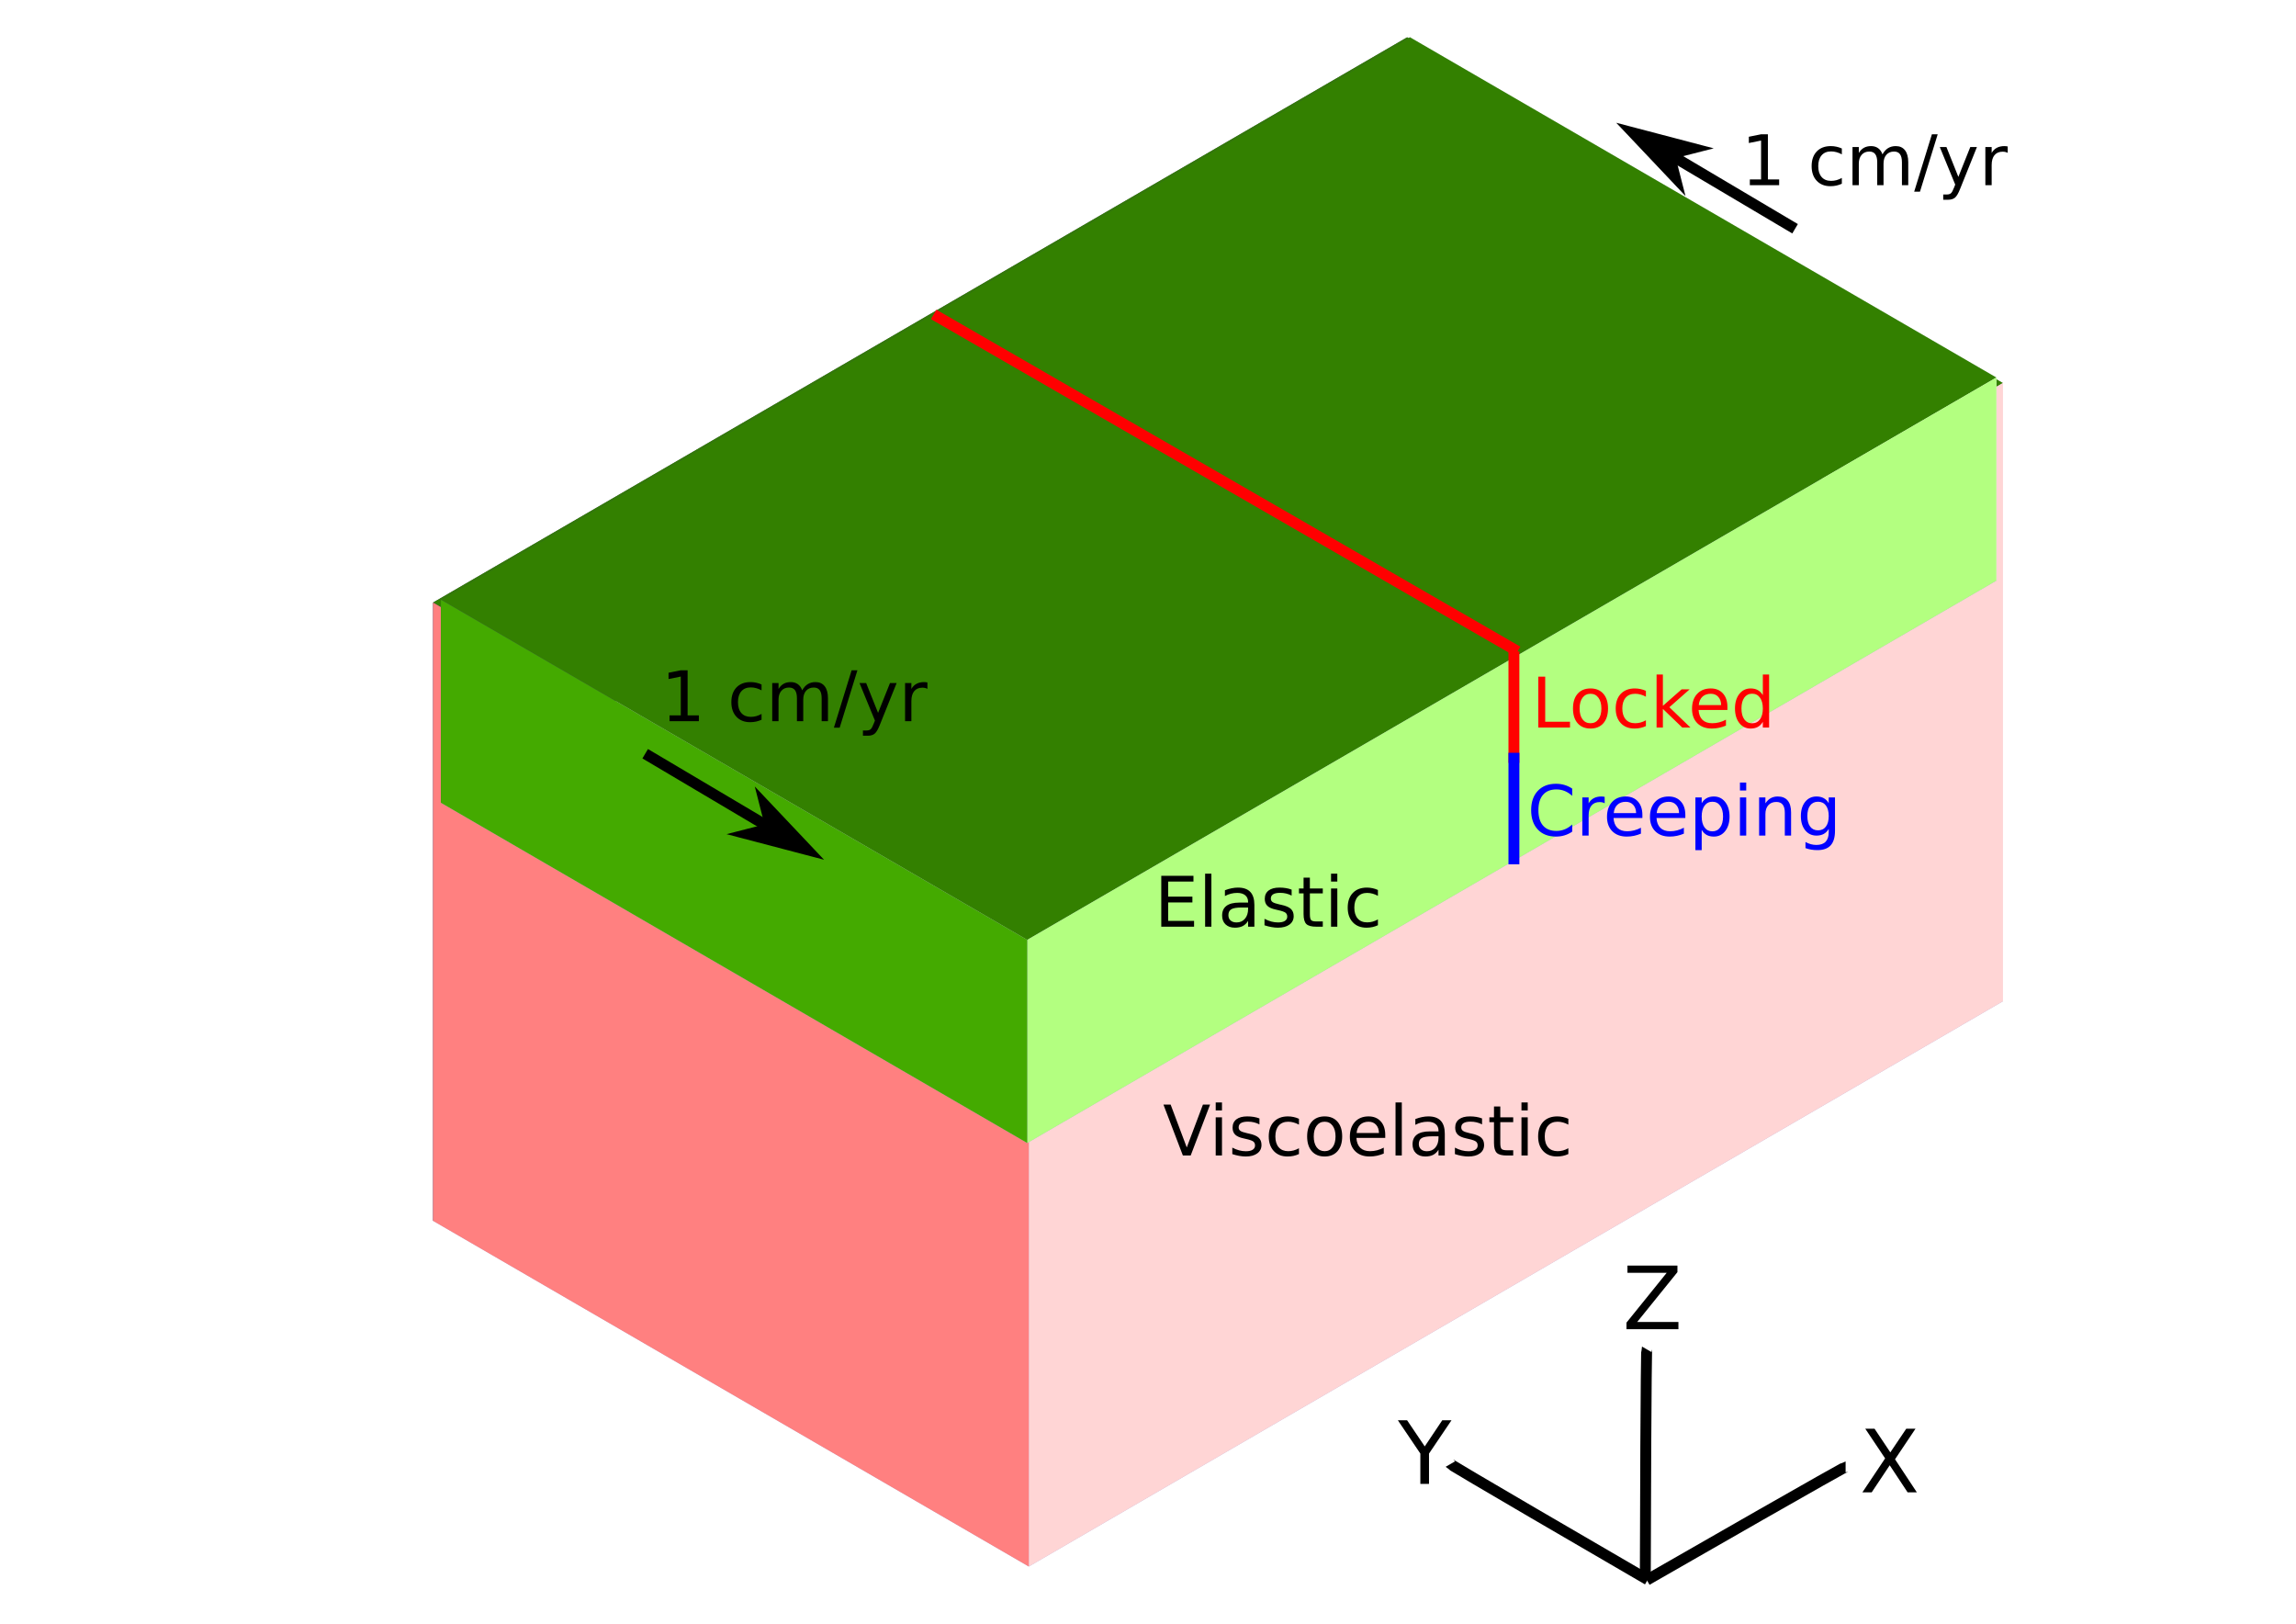
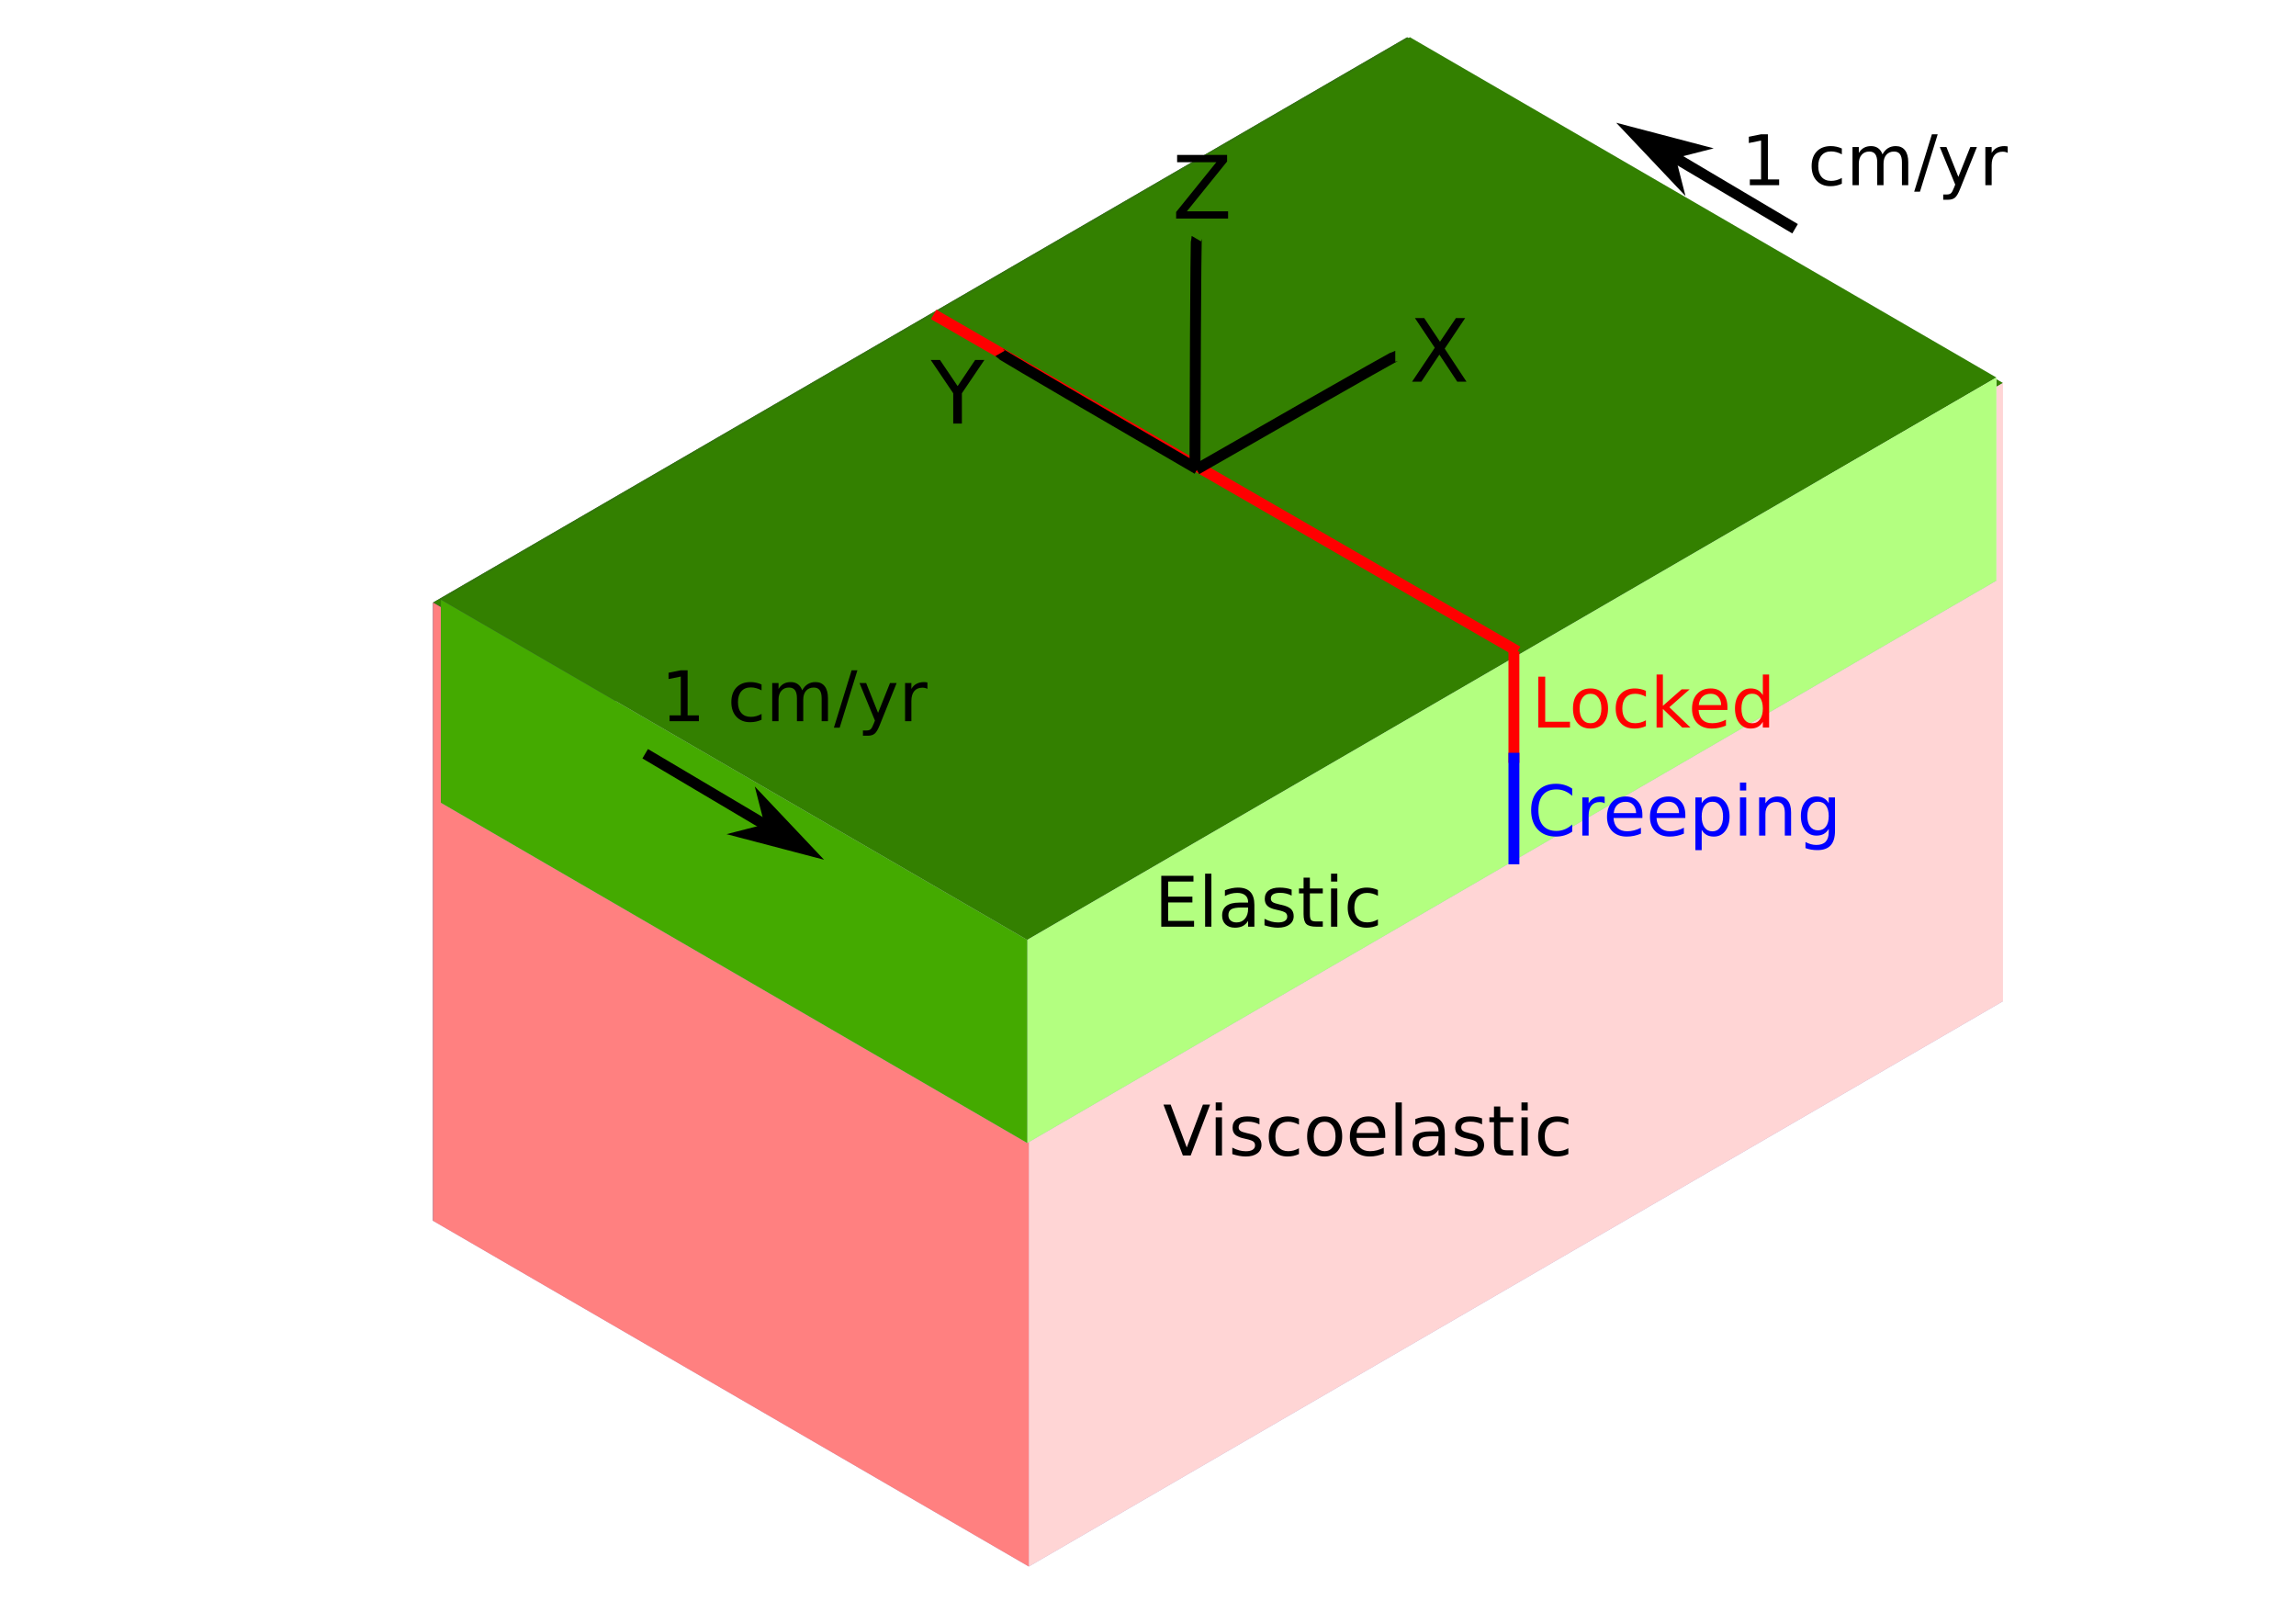
<svg xmlns="http://www.w3.org/2000/svg" width="1052.362" height="744.094" id="svg2" version="1.1">
  <defs id="defs4">
    <marker orient="auto" refY="0.0" refX="0.0" id="Arrow1Mend" style="overflow:visible;">
      <path id="path4045" d="M 0.0,0.0 L 5.0,-5.0 L -12.5,0.0 L 5.0,5.0 L 0.0,0.0 z " style="fill-rule:evenodd;stroke:#000000;stroke-width:1.0pt;marker-start:none;" transform="scale(0.4) rotate(180) translate(10,0)" />
    </marker>
    <marker orient="auto" refY="0.0" refX="0.0" id="Arrow1Send" style="overflow:visible;">
      <path id="path4051" d="M 0.0,0.0 L 5.0,-5.0 L -12.5,0.0 L 5.0,5.0 L 0.0,0.0 z " style="fill-rule:evenodd;stroke:#000000;stroke-width:1.0pt;marker-start:none;" transform="scale(0.2) rotate(180) translate(6,0)" />
    </marker>
    <marker orient="auto" refY="0.0" refX="0.0" id="TriangleOutL" style="overflow:visible">
      <path id="path4179" d="M 5.77,0.0 L -2.88,5.0 L -2.88,-5.0 L 5.77,0.0 z " style="fill-rule:evenodd;stroke:#000000;stroke-width:1.0pt;marker-start:none" transform="scale(0.8)" />
    </marker>
    <marker orient="auto" refY="0.0" refX="0.0" id="Arrow2Mend" style="overflow:visible;">
      <path id="path4063" style="font-size:12.0;fill-rule:evenodd;stroke-width:0.625;stroke-linejoin:round;" d="M 8.719,4.034 L -2.207,0.016 L 8.719,-4.002 C 6.973,-1.63 6.983,1.616 8.719,4.034 z " transform="scale(0.6) rotate(180) translate(0,0)" />
    </marker>
    <marker orient="auto" refY="0.0" refX="0.0" id="Arrow1Lend" style="overflow:visible;">
      <path id="path4039" d="M 0.0,0.0 L 5.0,-5.0 L -12.5,0.0 L 5.0,5.0 L 0.0,0.0 z " style="fill-rule:evenodd;stroke:#000000;stroke-width:1.0pt;marker-start:none;" transform="scale(0.8) rotate(180) translate(12.5,0)" />
    </marker>
    <marker orient="auto" refY="0.0" refX="0.0" id="Arrow2Lend" style="overflow:visible;">
      <path id="path4057" style="font-size:12.0;fill-rule:evenodd;stroke-width:0.625;stroke-linejoin:round;" d="M 8.719,4.034 L -2.207,0.016 L 8.719,-4.002 C 6.973,-1.63 6.983,1.616 8.719,4.034 z " transform="scale(1.1) rotate(180) translate(1,0)" />
    </marker>
  </defs>
  <g id="layer1" transform="translate(0,-308.2677)">
    <g id="g4003">
      <g id="g3923" style="fill:#ff0000;stroke:#ff0000;stroke-width:5;stroke-miterlimit:4;stroke-opacity:1;stroke-dasharray:none">
        <path d="m 644.981,325.355 273.07,158.428 0,283.333 L 644.981,608.688 z" style="fill:#e9e9ff;fill-rule:evenodd;stroke:none" id="path3935" />
        <path d="m 198.479,584.404 0,283.333 446.502,-259.05 0,-283.333 z" style="fill:#353564;fill-rule:evenodd;stroke:none" id="path3925" />
        <path d="M 198.479,867.738 471.549,1026.166 918.051,767.116 644.981,608.688 z" style="fill:#afafde;fill-rule:evenodd;stroke:none" id="path3933" />
        <path d="M 198.479,584.404 471.549,742.833 918.051,483.783 644.981,325.355 z" style="fill:#338000;fill-rule:evenodd;stroke:none" id="path3927" />
        <path d="m 471.549,742.833 0,283.333 446.502,-259.05 0,-283.333 z" style="fill:#ffd5d5;fill-rule:evenodd;stroke:none" id="path3931" />
        <path d="m 198.479,584.404 273.07,158.428 0,283.333 -273.07,-158.428 z" style="fill:#ff8080;fill-rule:evenodd;stroke:none" id="path3929" />
      </g>
      <g id="g3953" style="fill:#338000;stroke:none">
        <path d="m 646.277,325.355 268.75,155.922 0,93.088 -268.75,-155.922 z" style="fill:#e9e9ff;fill-rule:evenodd;stroke:none" id="path3965" />
        <path d="m 202.083,583.065 0,93.088 444.193,-257.71 0,-93.088 z" style="fill:#353564;fill-rule:evenodd;stroke:none" id="path3955" />
        <path d="m 202.083,676.154 268.75,155.922 444.193,-257.71 -268.75,-155.922 z" style="fill:#afafde;fill-rule:evenodd;stroke:none" id="path3963" />
        <path d="m 202.083,583.065 268.75,155.922 444.193,-257.71 -268.75,-155.922 z" style="fill:#338000;stroke:none" id="path3957" />
        <path d="m 470.833,738.988 0,93.088 444.193,-257.71 0,-93.088 z" style="fill:#b3ff80;stroke:none" id="path3961" />
        <path d="m 202.083,583.065 268.75,155.922 0,93.088 -268.75,-155.922 z" style="fill:#44aa00;stroke:none" id="path3959" />
      </g>
    </g>
    <path style="fill:none;stroke:#ff0000;stroke-width:5;stroke-linecap:butt;stroke-linejoin:miter;stroke-opacity:1;stroke-miterlimit:4;stroke-dasharray:none" d="M 427.941,452.362 C 695.588,606.774 695.588,606.774 695.588,606.774" id="path4019" />
    <path style="fill:none;stroke:#ff0000;stroke-width:5;stroke-linecap:butt;stroke-linejoin:bevel;stroke-miterlimit:4;stroke-opacity:1;stroke-dasharray:none" d="m 693.898,606.791 c 0,49.984 0,51.095 0,51.095" id="path4027" />
    <path id="path4029" d="m 693.898,653.242 c 0,49.984 0,51.095 0,51.095" style="fill:none;stroke:#0000ff;stroke-width:5;stroke-linecap:butt;stroke-linejoin:bevel;stroke-miterlimit:4;stroke-opacity:1;stroke-dasharray:none" />
-     <g id="g5431" transform="translate(283.7037,8.148148)">
+     <g id="g5431" transform="translate(77.29344,-500.8262)">
      <path transform="translate(0,308.2677)" id="path4031" d="m 471.111,715.946 c 90.37,-51.852 91.111,-51.852 91.111,-51.852" style="fill:none;stroke:#000000;stroke-width:5;stroke-linecap:butt;stroke-linejoin:miter;stroke-miterlimit:4;stroke-opacity:1;stroke-dasharray:none;marker-end:none" />
      <path style="fill:none;stroke:#000000;stroke-width:5;stroke-linecap:butt;stroke-linejoin:miter;stroke-miterlimit:4;stroke-opacity:1;stroke-dasharray:none;marker-end:none" d="M 471.527,1024.037 C 381.436,971.7 381.066,971.058 381.066,971.058" id="path5427" />
      <path id="path5429" d="m 470.415,1023.296 c 0.28,-104.189 0.651,-104.83 0.651,-104.83" style="fill:none;stroke:#000000;stroke-width:5;stroke-linecap:butt;stroke-linejoin:miter;stroke-miterlimit:4;stroke-opacity:1;stroke-dasharray:none;marker-end:none" />
    </g>
-     <text xml:space="preserve" style="font-size:40px;font-style:normal;font-weight:normal;fill:#000000;fill-opacity:1;stroke:none;font-family:Bitstream Vera Sans" x="852.427" y="992.168" id="text5438">
-       <tspan id="tspan5440" x="852.427" y="992.168">X</tspan>
+     <text xml:space="preserve" style="font-size:40px;font-style:normal;font-weight:normal;fill:#000000;fill-opacity:1;stroke:none;font-family:Bitstream Vera Sans" x="646.017" y="483.194" id="text5438">
+       <tspan id="tspan5440" x="646.017" y="483.194">X</tspan>
    </text>
-     <text xml:space="preserve" style="font-size:40px;font-style:normal;font-weight:normal;fill:#000000;fill-opacity:1;stroke:none;font-family:Bitstream Vera Sans" x="640.777" y="988.284" id="text5442">
-       <tspan id="tspan5444" x="640.777" y="988.284">Y</tspan>
+     <text xml:space="preserve" style="font-size:40px;font-style:normal;font-weight:normal;fill:#000000;fill-opacity:1;stroke:none;font-family:Bitstream Vera Sans" x="426.674" y="502.387" id="text5442">
+       <tspan id="tspan5444" x="426.674" y="502.387">Y</tspan>
    </text>
-     <text xml:space="preserve" style="font-size:40px;font-style:normal;font-weight:normal;fill:#000000;fill-opacity:1;stroke:none;font-family:Bitstream Vera Sans" x="743.689" y="917.411" id="text5446">
-       <tspan id="tspan5448" x="743.689" y="917.411">Z</tspan>
+     <text xml:space="preserve" style="font-size:40px;font-style:normal;font-weight:normal;fill:#000000;fill-opacity:1;stroke:none;font-family:Bitstream Vera Sans" x="537.279" y="408.436" id="text5446">
+       <tspan id="tspan5448" x="537.279" y="408.436">Z</tspan>
    </text>
    <path style="fill:none;stroke:#000000;stroke-width:5;stroke-linecap:butt;stroke-linejoin:miter;stroke-miterlimit:4;stroke-opacity:1;stroke-dasharray:none;marker-end:url(#Arrow1Mend)" d="m 295.722,653.68 c 73.505,43.559 73.505,43.559 73.505,43.559" id="path5452" />
    <path id="path6414" d="M 822.764,413.101 C 749.259,369.542 749.259,369.542 749.259,369.542" style="fill:none;stroke:#000000;stroke-width:5;stroke-linecap:butt;stroke-linejoin:miter;stroke-miterlimit:4;stroke-opacity:1;stroke-dasharray:none;marker-end:url(#Arrow1Mend)" />
    <text xml:space="preserve" style="font-size:32px;font-style:normal;font-weight:normal;fill:#000000;fill-opacity:1;stroke:none;font-family:Bitstream Vera Sans;-inkscape-font-specification:Bitstream Vera Sans;font-stretch:normal;font-variant:normal;text-anchor:start;text-align:start;writing-mode:lr;line-height:125%" x="302.913" y="638.77" id="text6416">
      <tspan id="tspan6418" x="302.913" y="638.77">1 cm/yr</tspan>
    </text>
    <text id="text6420" y="393.139" x="798.058" style="font-size:32px;font-style:normal;font-weight:normal;fill:#000000;fill-opacity:1;stroke:none;font-family:Bitstream Vera Sans;-inkscape-font-specification:Bitstream Vera Sans;font-stretch:normal;font-variant:normal;text-anchor:start;text-align:start;writing-mode:lr;line-height:125%" xml:space="preserve">
      <tspan y="393.139" x="798.058" id="tspan6422">1 cm/yr</tspan>
    </text>
    <text xml:space="preserve" style="font-size:32px;font-style:normal;font-variant:normal;font-weight:normal;font-stretch:normal;text-align:start;line-height:125%;writing-mode:lr-tb;text-anchor:start;fill:#000000;fill-opacity:1;stroke:none;font-family:Bitstream Vera Sans;-inkscape-font-specification:Bitstream Vera Sans" x="529.126" y="732.945" id="text6424">
      <tspan id="tspan6426" x="529.126" y="732.945">Elastic</tspan>
    </text>
    <text xml:space="preserve" style="font-size:32px;font-style:normal;font-weight:normal;fill:#000000;fill-opacity:1;stroke:none;font-family:Bitstream Vera Sans;-inkscape-font-specification:Bitstream Vera Sans;font-stretch:normal;font-variant:normal;text-anchor:start;text-align:start;writing-mode:lr;line-height:125%" x="533.01" y="837.799" id="text6428">
      <tspan id="tspan6430" x="533.01" y="837.799">Viscoelastic</tspan>
    </text>
    <text xml:space="preserve" style="font-size:32px;font-style:normal;font-variant:normal;font-weight:normal;font-stretch:normal;text-align:start;line-height:125%;writing-mode:lr-tb;text-anchor:start;fill:#ff0000;fill-opacity:1;stroke:none;font-family:Bitstream Vera Sans;-inkscape-font-specification:Bitstream Vera Sans" x="701.942" y="641.683" id="text6432">
      <tspan id="tspan6434" x="701.942" y="641.683">Locked</tspan>
    </text>
    <text xml:space="preserve" style="font-size:32px;font-style:normal;font-variant:normal;font-weight:normal;font-stretch:normal;text-align:start;line-height:125%;writing-mode:lr-tb;text-anchor:start;fill:#0000ff;fill-opacity:1;stroke:none;font-family:Bitstream Vera Sans;-inkscape-font-specification:Bitstream Vera Sans" x="700" y="691.197" id="text6436">
      <tspan id="tspan6438" x="700" y="691.197">Creeping</tspan>
    </text>
  </g>
</svg>
